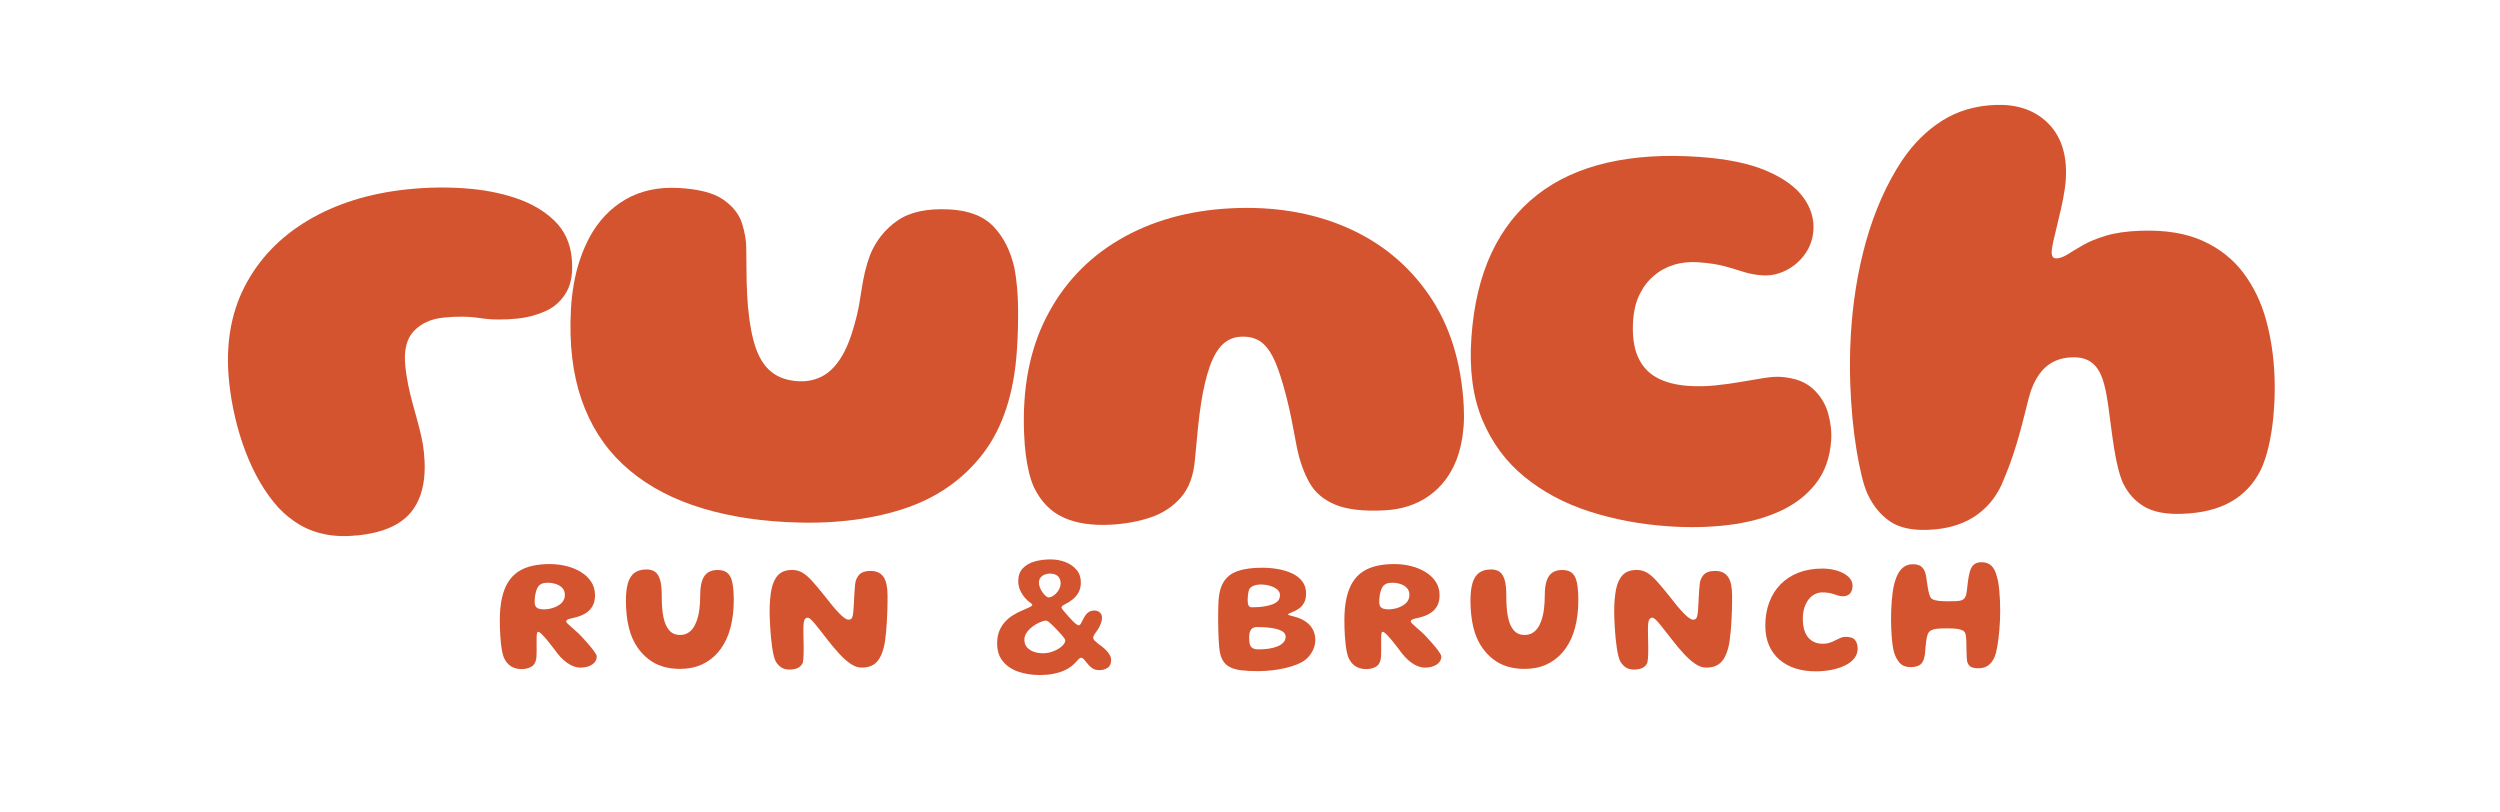
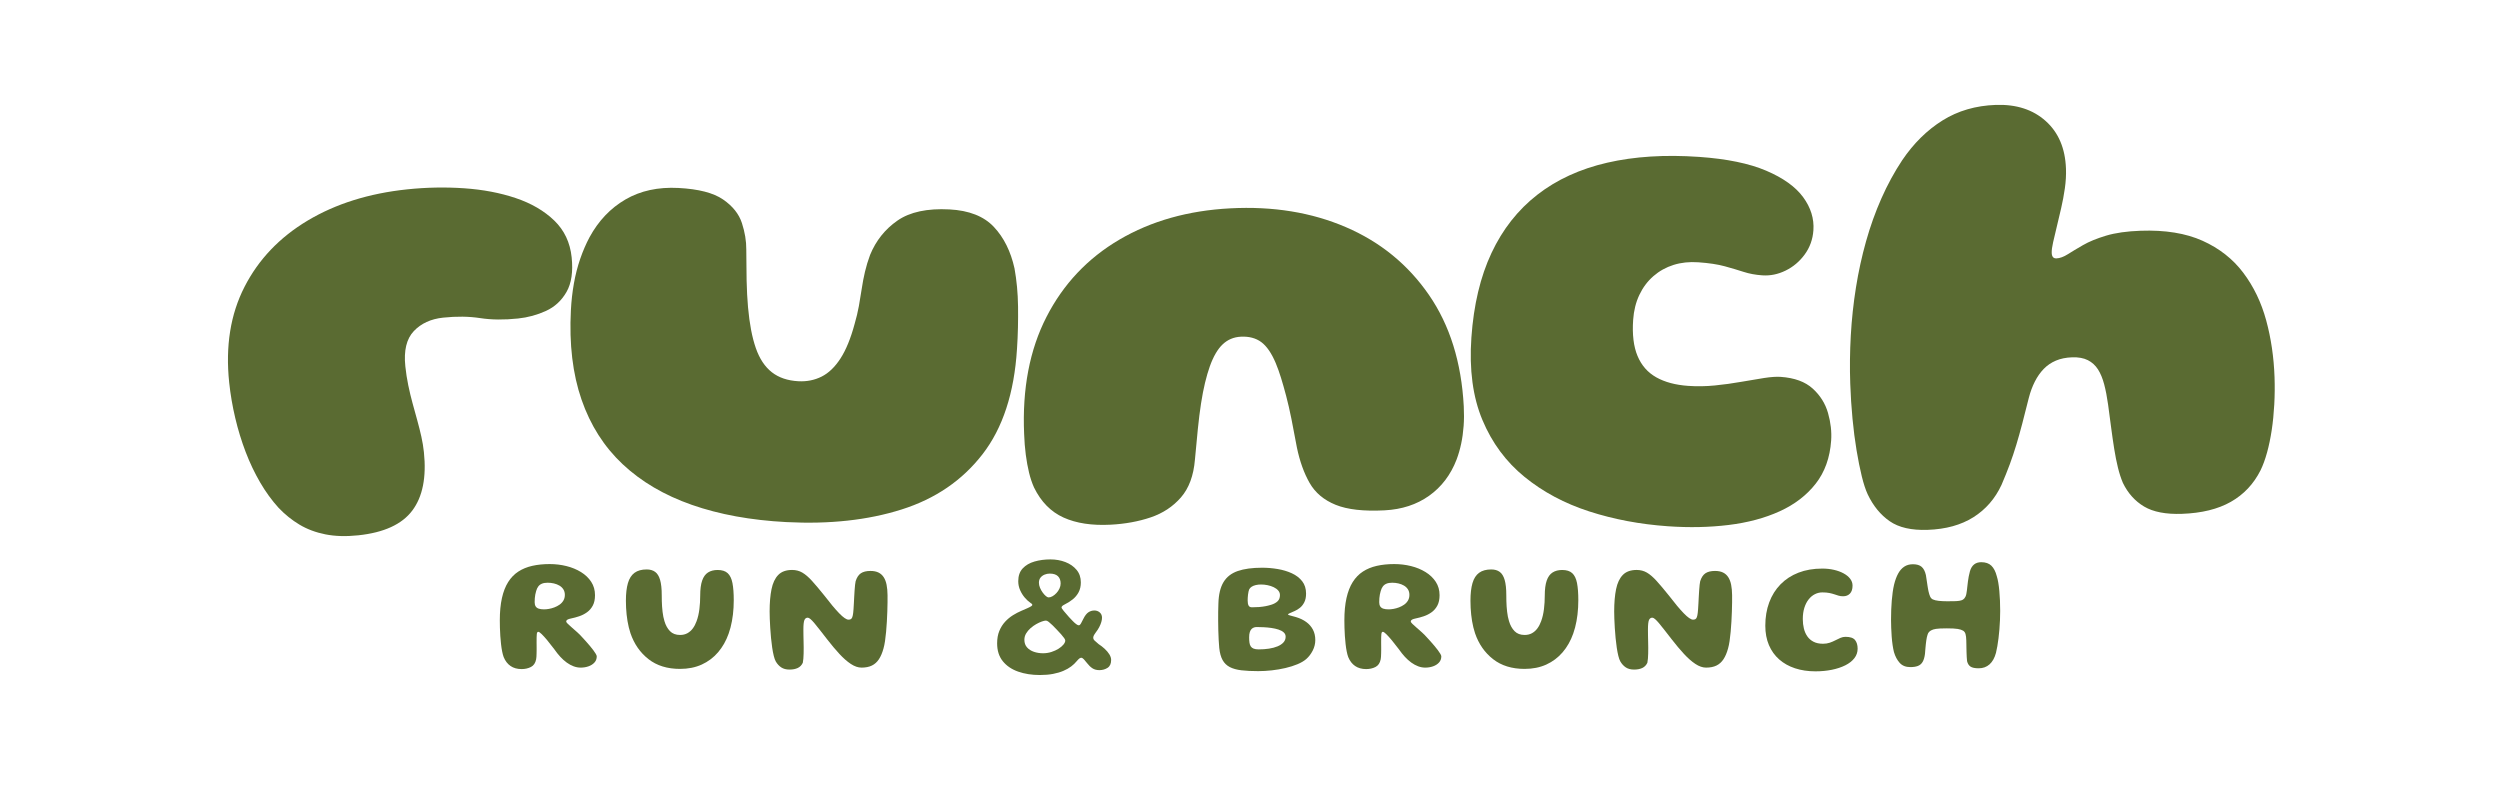
<svg xmlns="http://www.w3.org/2000/svg" viewBox="0 0 1200 389.509" width="1200" height="389.509">
-   <g transform="translate(600.0 151.7545) rotate(0) scale(0.1556902) translate(-3227.505 584.1996)" fill="#D4542F">
+   <g transform="translate(600.0 151.7545) rotate(0) scale(0.1556902) translate(-3227.505 584.1996)" fill="#5A6B32">
    <path transform="rotate(-6 621 -449) translate(0 30) scale(1 -1)" d="M422.307 -43.601Q365.605 -43.601 322.005 -30.051Q278.404 -16.501 245.653 8.15Q212.902 32.8 187.002 66.5Q159.701 103.7 138.851 149.9Q118.001 196.1 104.151 248.1Q90.3 300.099 83.15 355.75Q76 411.4 76 466.6Q76 635.6 153.801 754.901Q231.602 874.201 368.853 937.801Q506.104 1001.401 684.005 1001.401Q773.006 1001.401 859.007 986.351Q945.008 971.301 1014.159 939.6Q1083.31 907.9 1124.86 858.449Q1166.411 808.998 1166.411 740.096Q1166.411 672.995 1139.56 635.594Q1112.71 598.193 1070.359 583.943Q1028.008 569.692 982.406 569.692Q917.106 569.692 866.406 583.092Q815.706 596.492 753.107 596.492Q695.911 596.492 658.612 564.594Q621.313 532.697 621.313 459.3Q621.313 429.501 624.163 400.601Q627.013 371.702 631.513 344.353Q636.013 317.004 640.463 290.204Q644.912 263.405 647.762 238.755Q650.612 214.105 650.612 190.205Q650.612 73.602 596.261 15.001Q541.91 -43.601 422.307 -43.601Z" />
    <path transform="rotate(3 1817 -455) translate(1101 -25) scale(1 -1)" d="M723.307 -76Q559.106 -76 429.804 -38.201Q300.503 -0.401 210.452 75.599Q120.401 151.598 73.2 267.998Q25.999 384.398 25.999 541.698Q25.999 584.499 30.999 624.749Q35.999 664.999 46.5 701.499Q57 737.999 71.6 769.199Q109.001 847.4 176.153 891.351Q243.304 935.301 337.506 935.301Q430.508 935.301 476.56 907.101Q522.611 878.9 538.511 837.4Q554.411 795.899 556.211 756.899Q558.011 731.898 559.262 707.998Q560.512 684.099 562.212 661.549Q563.912 638.999 566.062 618.349Q568.212 597.7 570.912 579.1Q581.712 503.202 601.462 454.854Q621.212 406.507 654.66 383.058Q688.109 359.61 738.107 359.61Q776.804 359.61 808.452 377.508Q840.101 395.407 863.7 436.305Q887.3 477.203 901.8 545.301Q908.5 573.601 912 600.901Q915.5 628.201 918 654.75Q920.5 681.3 925.25 707.55Q930 733.8 938.2 759.999Q961.801 827.499 1017.052 870.25Q1072.303 913 1175.305 913Q1266.007 913 1314.758 866.349Q1363.51 819.699 1385.11 741.698Q1391.41 714.898 1395.761 685.498Q1400.111 656.099 1402.161 624.599Q1404.211 593.099 1405.211 560.399Q1406.211 527.7 1405.711 494.3Q1403.712 290.099 1316.511 164.449Q1229.31 38.799 1076.309 -18.601Q923.307 -76 723.307 -76Z" />
    <path transform="rotate(-3 3200 -440) translate(2499 15) scale(1 -1)" d="M273.305 -22Q186.803 -22 129.502 7.6Q72.201 37.2 43.4 105.001Q35.3 125.901 30.5 151.35Q25.699 176.8 23.349 207.049Q20.999 237.299 21.599 271.398Q23.498 480.399 109.349 628.149Q195.2 775.9 346.351 854.3Q497.503 932.7 692.704 932.7Q890.505 932.7 1045.657 856.1Q1200.808 779.499 1290.209 634.399Q1379.61 489.299 1379.61 285Q1379.61 253.4 1376.01 224.851Q1372.41 196.301 1365.61 170.801Q1358.81 145.301 1348.71 122.301Q1317.709 53.301 1258.407 15.65Q1199.106 -22 1119.205 -22Q1022.602 -22 969.401 2.85Q916.2 27.701 892.649 74.401Q869.099 121.102 859.198 185.703Q852.898 234.602 846.998 274.451Q841.098 314.3 834.498 345.95Q827.898 377.599 821.498 402.848Q815.098 428.098 807.698 448.797Q790.598 496.094 766.449 515.943Q742.301 535.791 704.204 535.791Q671.707 535.791 647.459 515.293Q623.211 494.794 604.211 449.497Q595.112 427.598 586.812 399.699Q578.512 371.8 571.162 336.6Q563.812 301.401 557.262 258.751Q550.712 216.102 543.311 164.702Q533.311 91.101 494.11 50.601Q454.909 10.1 397.758 -5.95Q340.607 -22 273.305 -22Z" />
    <path transform="rotate(4 4475 -512) translate(3878 -20) scale(1 -1)" d="M678.003 -79.301Q549.003 -79.301 432.902 -50.601Q316.802 -21.901 226.501 41.649Q136.201 105.199 84.6 207.749Q33 310.299 33 458.901Q33 610.301 76.65 723.202Q120.3 836.102 205 912.102Q289.701 988.102 413.001 1025.752Q536.302 1063.402 694.603 1063.402Q822.804 1063.402 903.755 1035.402Q984.705 1007.402 1023.255 961.751Q1061.805 916.1 1061.805 862.199Q1061.805 820.298 1040.305 786.097Q1018.804 751.897 984.903 732.296Q951.003 712.696 914.202 712.696Q882.802 712.696 856.252 719.296Q829.702 725.895 796.952 732.495Q764.202 739.095 714.603 739.095Q673.205 739.095 639.157 725.696Q605.108 712.296 579.759 686.997Q554.41 661.698 540.561 626.45Q526.711 591.201 526.711 548.303Q526.711 480.105 547.96 437.856Q569.209 395.607 610.258 376.208Q651.306 356.809 710.204 356.809Q751.002 356.809 792.301 363.859Q833.6 370.908 872.15 380.607Q910.7 390.307 941.9 397.356Q973.1 404.406 992.801 404.406Q1056.902 404.406 1093.803 375.205Q1130.704 346.004 1146.154 303.153Q1161.604 260.302 1161.604 219.301Q1161.604 140.1 1123.404 83.499Q1085.204 26.899 1018.604 -9.201Q952.003 -45.301 864.403 -62.301Q776.803 -79.301 678.003 -79.301Z" />
    <path transform="rotate(-2 5725 -591) translate(5043 10) scale(1 -1)" d="M250.804 -50Q175.902 -50 134.701 -19.25Q93.5 11.501 69.9 65.801Q60.8 87.201 53.499 122.351Q46.199 157.5 40.249 202.95Q34.299 248.399 31.149 300.698Q27.999 352.997 27.999 408.695Q27.999 482.096 34.849 556.946Q41.699 631.796 55.899 704.397Q70.1 776.997 92 845.647Q113.901 914.297 143.951 976.297Q174.002 1038.298 212.203 1091.798Q267.604 1167.699 340.556 1209.849Q413.508 1252 506.31 1252Q601.312 1252 658.564 1196.899Q715.815 1141.798 715.815 1047.797Q715.815 1018.497 710.265 987.548Q704.715 956.598 696.815 927.149Q688.915 897.7 681.415 870.801Q673.914 843.901 668.364 823.052Q662.814 802.202 662.814 790.003Q662.814 772.603 676.514 772.603Q692.515 772.603 712.064 784.053Q731.614 795.502 760.114 810.651Q788.613 825.801 832.062 837.25Q875.511 848.699 939.309 848.699Q1052.609 848.699 1128.86 811.149Q1205.11 773.6 1250.91 708.2Q1296.71 642.8 1316.36 559.15Q1336.01 475.5 1336.01 383.299Q1336.01 340.599 1332.26 299Q1328.51 257.4 1321.61 220.351Q1314.711 183.301 1304.861 151.902Q1295.011 120.502 1282.711 97.403Q1248.71 35.501 1188.009 3.751Q1127.307 -28 1036.205 -28Q961.603 -28 920.302 -1.5Q879.001 25.001 857.401 73.702Q849.3 94.702 843.75 121.252Q838.2 147.801 834.299 179.35Q830.399 210.9 827.099 245.599Q823.798 280.298 820.198 316.597Q816.598 351.697 810.348 379.296Q804.099 406.894 792.899 425.993Q781.7 445.092 762.651 455.591Q743.602 466.091 714.303 466.091Q686.005 466.091 664.057 457.642Q642.109 449.192 625.71 433.394Q609.311 417.595 597.061 395.446Q584.812 373.297 576.712 345.997Q564.111 301.898 553.661 267.099Q543.211 232.3 533.06 202.451Q522.91 172.601 510.91 143.302Q498.91 114.002 483.209 80.702Q451.309 17.901 393.007 -16.049Q334.706 -50 250.804 -50Z" />
  </g>
-   <g transform="translate(600.0 296.509) rotate(0) scale(0.03931624) translate(-9199.259 585)" fill="#D4542F">
+   <g transform="translate(600.0 296.509) rotate(0) scale(0.03931624) translate(-9199.259 585)" fill="#5A6B32">
    <path transform="rotate(0 632 -599) translate(0 0) scale(1 -1)" d="M306.396 -42Q226.973 -42 171.898 -4.55Q116.824 32.9 87.5 104.674Q77.05 132.674 68.975 173.412Q60.9 214.15 55.363 262.85Q49.825 311.55 46.475 362.575Q43.125 413.601 41.788 462.826Q40.45 512.051 40.45 553.026Q40.45 709.75 66.375 825.413Q92.3 941.075 142.536 1020.75Q192.773 1100.425 266.56 1148.525Q340.347 1196.625 436.409 1218.388Q532.471 1240.15 649.021 1240.15Q755.07 1240.15 853.883 1215.588Q952.695 1191.025 1031.532 1142.426Q1110.37 1093.826 1156.494 1023.051Q1202.619 952.276 1202.619 860.176Q1202.619 784.026 1175.731 733.513Q1148.843 683 1104.93 651.6Q1061.017 620.2 1009.629 602.913Q958.241 585.625 908.565 575.6Q881.065 570.25 866.19 561.688Q851.315 553.125 851.315 539.05Q851.315 529 871.527 509.338Q891.74 489.676 922.664 463.151Q953.589 436.627 987.251 406.327Q1020.913 376.027 1047.489 345.377Q1067.564 323.927 1091.327 297.439Q1115.09 270.951 1138.478 243.163Q1161.866 215.374 1181.142 189.874Q1200.418 164.373 1212.168 144.061Q1223.918 123.748 1223.918 113.373Q1223.918 68.574 1195.594 37.749Q1167.269 6.925 1122.595 -8.575Q1077.921 -24.075 1027.721 -24.075Q984.397 -24.075 941.61 -8.162Q898.822 7.75 858.035 37.126Q817.247 66.501 778.909 108.063Q740.572 149.626 705.146 200.926Q659.371 261.902 619.745 309.527Q580.119 357.152 551.482 385.065Q522.844 412.977 510.219 412.977Q502.619 412.977 498.156 406.54Q493.694 400.102 492.044 385.115Q490.394 370.127 489.894 345.976Q489.394 321.826 489.394 286.075Q489.394 270.45 489.719 248.05Q490.044 225.65 490.031 200.937Q490.019 176.224 489.331 152.487Q488.644 128.749 487.619 108.774Q486.594 88.799 483.894 77.049Q470.394 9.25 420.182 -16.375Q369.971 -42 306.396 -42ZM580.894 687.099Q606.32 687.099 639.533 692.736Q672.746 698.374 706.884 711.287Q741.023 724.199 770.036 744.524Q799.049 764.85 816.737 794.738Q834.425 824.626 834.425 863.876Q834.425 902.752 816.5 931.127Q798.574 959.503 768.136 977.34Q737.698 995.178 700.497 1003.778Q663.297 1012.378 624.746 1012.378Q582.495 1012.378 554.795 1000.828Q527.094 989.278 510.269 966.89Q493.444 944.502 484.169 911.001Q477.844 890.226 473.669 868.263Q469.494 846.301 467.656 823.45Q465.819 800.6 465.819 774.975Q465.819 743.325 477.894 723.824Q489.969 704.324 515.769 695.711Q541.569 687.099 580.894 687.099Z" />
    <path transform="rotate(0 2238 -567) translate(1549 0) scale(1 -1)" d="M691.847 -39.75Q459.248 -39.75 306.749 79.287Q154.25 198.325 86.626 395.699Q74.951 430.949 65.938 468.174Q56.926 505.399 50.413 544.112Q43.901 582.825 39.551 623.7Q35.201 664.575 33.026 706.775Q30.851 748.976 30.851 792.501Q30.851 923.351 55.6 1007.938Q80.35 1092.526 136.249 1133.5Q192.148 1174.475 284.447 1174.475Q347.071 1174.475 387.67 1144.838Q428.27 1115.2 448.332 1046.587Q468.394 977.975 468.394 859.874Q468.394 825.048 469.219 790.211Q470.044 755.373 472.369 722.36Q474.694 689.348 478.344 657.997Q481.994 626.647 487.644 597.959Q493.294 569.272 501.269 543.746Q523.745 467.595 569.083 421.107Q614.421 374.619 692.147 374.619Q742.948 374.619 781.561 395.882Q820.174 417.144 847.912 454.72Q875.65 492.296 893.5 542.071Q905.8 575.222 914.438 612.522Q923.075 649.822 928.05 689.948Q933.025 730.073 935.513 772.023Q938 813.974 938 855.399Q938 969.975 961.775 1038.487Q985.55 1107 1033.374 1137.488Q1081.198 1167.975 1151.172 1167.975Q1230.996 1167.975 1273.445 1128.913Q1315.895 1089.85 1331.732 1008.175Q1347.569 926.5 1347.569 798.65Q1347.569 753.725 1345.069 710.475Q1342.569 667.225 1337.732 625.3Q1332.894 583.374 1325.394 543.449Q1317.894 503.524 1308.057 465.424Q1298.219 427.324 1285.219 391.049Q1238.72 259.424 1155.733 162.75Q1072.745 66.075 956.509 13.163Q840.272 -39.75 691.847 -39.75Z" />
    <path transform="rotate(0 4054 -560) translate(3258 0) scale(1 -1)" d="M319.397 -48Q258.523 -48 218.824 -21.813Q179.124 4.375 151.85 50.725Q138.05 75.05 127.138 119.238Q116.225 163.426 107.85 219.777Q99.475 276.127 93.638 337.766Q87.8 399.404 83.975 460.117Q80.15 520.83 78.325 572.906Q76.5 624.981 76.5 661.056Q76.5 819.554 99.537 933.103Q122.575 1046.651 181.911 1107.476Q241.248 1168.3 351.147 1168.3Q419.896 1168.3 475.459 1136.112Q531.021 1103.924 593.796 1034.773Q656.572 965.622 745.447 854.745Q851.174 716.293 926.224 638.904Q1001.275 561.516 1039.325 561.516Q1056.3 561.516 1067.45 567.429Q1078.6 573.341 1085.612 591.404Q1092.625 609.467 1096.674 644.568Q1098.699 660.668 1100.924 691.506Q1103.149 722.345 1105.049 761.208Q1106.949 800.071 1109.199 841.422Q1111.449 882.773 1114.024 920.887Q1116.599 959 1119.836 987.826Q1123.073 1016.651 1126.448 1030.326Q1148.048 1099.226 1190.485 1127.713Q1232.922 1156.2 1307.646 1156.2Q1365.945 1156.2 1405.357 1136.838Q1444.768 1117.476 1469.181 1079.789Q1493.593 1042.102 1504.518 987.14Q1515.443 932.178 1516.093 860.629Q1516.743 824.804 1516.03 773.116Q1515.318 721.429 1513.405 660.928Q1511.493 600.428 1507.731 536.827Q1503.968 473.227 1498.518 412.589Q1493.069 351.951 1485.281 299.663Q1477.494 247.375 1466.694 209.65Q1445.094 130.25 1410.982 78.413Q1376.87 26.575 1325.233 1.25Q1273.596 -24.075 1198.597 -24.075Q1135.772 -24.075 1067.772 20.901Q999.772 65.876 927.784 143.902Q855.796 221.928 779.496 320.429Q729.696 384.605 690.97 434.218Q652.245 483.832 624.007 517.507Q595.769 551.183 575.431 568.371Q555.094 585.559 542.069 585.559Q513.594 585.559 501.169 556.484Q488.744 527.409 488.744 439.185Q488.744 407.234 489.369 370.758Q489.994 334.282 490.932 296.207Q491.869 258.131 492.282 220.917Q492.695 183.704 491.607 149.453Q490.52 115.202 488.445 86.026Q486.37 56.851 481.645 35.2Q460.721 -9.275 419.634 -28.638Q378.547 -48 319.397 -48Z" />
    <path transform="rotate(0 6808 -591) translate(6046 0) scale(1 -1)" d="M587.848 -114.475Q440.248 -114.475 322.161 -72.812Q204.074 -31.15 135.074 54.388Q66.074 139.925 66.074 271.725Q66.074 358.925 92.899 423.787Q119.724 488.65 163.349 535.912Q206.975 583.175 258.875 615.387Q310.775 647.6 360.925 668.825Q409.425 689.4 439.075 702.888Q468.725 716.375 482.1 725.4Q495.475 734.425 495.475 740.775Q495.475 748.125 489.475 754.45Q483.475 760.775 471.5 767.7Q437.7 790.726 403.7 830.276Q369.7 869.826 346.8 921.364Q323.9 972.901 323.9 1030.751Q323.9 1129 378.2 1187.125Q432.5 1245.25 522.087 1271.125Q611.674 1297 717.048 1297Q815.573 1297 899.735 1264.425Q983.898 1231.85 1035.998 1169.363Q1088.097 1106.876 1088.097 1016.326Q1088.097 946.801 1060.747 895.751Q1033.397 844.7 987.934 808.45Q942.471 772.2 887.971 745.575Q868.971 736.225 860.621 727.375Q852.271 718.525 852.271 710.15Q852.271 700.475 879.459 667.3Q906.647 634.125 943.497 592.999Q966.598 567.924 989.248 544.648Q1011.898 521.373 1031.473 506.848Q1051.048 492.323 1062.748 492.323Q1076.498 492.323 1090.023 516.073Q1103.548 539.823 1118.623 571.173Q1147.123 629.273 1180.385 651.348Q1213.647 673.423 1253.322 673.423Q1292.021 673.423 1319.296 649.373Q1346.57 625.324 1346.57 584.999Q1346.57 562.149 1338.208 532.949Q1329.845 503.749 1313.083 471.399Q1296.321 439.049 1271.121 406.275Q1252.321 380.575 1245.809 366.637Q1239.296 352.699 1239.296 338.65Q1239.296 322.674 1254.409 307.337Q1269.521 291.999 1304.972 263.048Q1343.771 238.123 1378.846 205.823Q1413.921 173.523 1435.946 138.273Q1457.971 103.023 1457.971 69.099Q1457.971 1.375 1414.134 -26.775Q1370.298 -54.924 1314.398 -54.924Q1263.649 -54.924 1228.837 -31.774Q1194.024 -8.624 1164.374 30.401Q1142.149 59.302 1124.449 77.814Q1106.748 96.327 1093.723 96.327Q1081.698 96.327 1069.674 87.139Q1057.649 77.952 1035.574 52.327Q1009.899 20.502 970.249 -9.624Q930.599 -39.749 875.499 -63.399Q820.398 -87.049 749.023 -100.762Q677.648 -114.475 587.848 -114.475ZM626.572 151.146Q679.748 151.146 728.762 166.884Q777.775 182.622 815.875 206.598Q853.976 230.573 875.901 257.436Q897.826 284.299 897.826 306.224Q897.826 317.224 884.551 336.462Q871.276 355.699 847.6 382.3Q823.925 408.9 793.25 440.826Q767.174 468.501 741.749 493.527Q716.324 518.552 695.811 534.352Q675.298 550.153 661.948 550.153Q644.298 550.153 612.21 538.903Q580.122 527.652 543.484 507.002Q506.846 486.352 473.871 457.314Q440.895 428.276 419.807 392.7Q398.72 357.125 398.72 315.349Q398.72 259.448 431.22 222.86Q463.72 186.272 515.821 168.709Q567.921 151.146 626.572 151.146ZM694.198 832.924Q717.373 832.924 743.086 847.849Q768.799 862.774 791.162 887.275Q813.525 911.775 827.476 942.013Q841.426 972.251 841.426 1002.876Q841.426 1059.902 808.5 1091.839Q775.575 1123.777 708.398 1123.777Q676.048 1123.777 645.66 1111.502Q615.272 1099.227 595.784 1074.877Q576.297 1050.527 576.297 1012.476Q576.297 982.476 589.309 951.075Q602.322 919.675 621.947 892.7Q641.573 865.724 661.235 849.324Q680.898 832.924 694.198 832.924Z" />
    <path transform="rotate(0 9403 -564) translate(8723 0) scale(1 -1)" d="M575.922 -67Q457.698 -67 371.935 -56.862Q286.173 -46.724 229.586 -17.424Q172.999 11.876 141.624 68.201Q110.25 124.526 100.8 216.901Q96.75 260.826 93.85 314.776Q90.95 368.726 89.375 427.777Q87.8 486.827 87.563 546.065Q87.326 605.303 87.926 659.803Q88.526 714.303 90.476 758.328Q95.026 923.852 152.613 1019.326Q210.201 1114.801 326.713 1155.163Q443.225 1195.525 624.899 1195.525Q719.349 1195.525 814.048 1179.563Q908.748 1163.6 987.285 1127.463Q1065.822 1091.325 1113.297 1030.638Q1160.772 969.95 1160.772 879.5Q1160.772 816.6 1139.584 774.562Q1118.396 732.525 1087.246 707.287Q1056.096 682.049 1024.196 668.049Q989.221 652.349 965.083 642.125Q940.946 631.9 940.946 624.875Q940.946 618.2 968.721 611.687Q996.496 605.175 1039.547 592.25Q1109.822 571.25 1162.297 533.337Q1214.772 495.425 1244.109 440.337Q1273.447 385.25 1273.447 312.55Q1273.447 245.3 1241.784 183.512Q1210.121 121.725 1161.521 79.35Q1121.171 44.6 1055.409 17.2Q989.647 -10.2 909.034 -29.075Q828.422 -47.95 742.672 -57.475Q656.922 -67 575.922 -67ZM582.272 198.497Q648.573 198.497 707.999 207.535Q767.425 216.572 813.126 235.66Q858.827 254.748 885.102 284.061Q911.377 313.374 911.377 353.25Q911.377 385.1 887.277 406.463Q863.176 427.826 823.663 440.664Q784.149 453.502 737.261 460.102Q690.372 466.702 643.296 469.027Q596.22 471.352 558.144 471.352Q542.869 471.352 526.656 466.439Q510.444 461.527 496.519 448.551Q482.594 435.576 474.182 410.551Q465.769 385.525 465.769 345.625Q465.769 308.999 469.57 281.548Q473.37 254.097 485.232 235.597Q497.095 217.097 520.458 207.797Q543.821 198.497 582.272 198.497ZM499.945 712.349Q548.121 712.349 589.197 715.698Q630.273 719.048 666.336 726.048Q702.399 733.048 735.374 743.324Q784.375 758.524 813.163 786.024Q841.952 813.525 841.952 861.376Q841.952 892.676 821.289 916.752Q800.626 940.827 766.413 957.327Q732.2 973.828 691.4 982.253Q650.599 990.678 610.999 990.678Q577.798 990.678 548.222 984.115Q518.647 977.553 497.459 964.077Q476.271 950.602 466.396 931.202Q461.795 921.351 458.358 904.814Q454.92 888.276 452.295 868.963Q449.67 849.65 448.695 830.149Q447.72 810.649 447.72 794.898Q447.72 754.773 459.107 733.561Q470.495 712.349 499.945 712.349Z" />
    <path transform="rotate(0 10943 -599) translate(10311 0) scale(1 -1)" d="M306.396 -42Q226.973 -42 171.898 -4.55Q116.824 32.9 87.5 104.674Q77.05 132.674 68.975 173.412Q60.9 214.15 55.363 262.85Q49.825 311.55 46.475 362.575Q43.125 413.601 41.788 462.826Q40.45 512.051 40.45 553.026Q40.45 709.75 66.375 825.413Q92.3 941.075 142.536 1020.75Q192.773 1100.425 266.56 1148.525Q340.347 1196.625 436.409 1218.388Q532.471 1240.15 649.021 1240.15Q755.07 1240.15 853.883 1215.588Q952.695 1191.025 1031.532 1142.426Q1110.37 1093.826 1156.494 1023.051Q1202.619 952.276 1202.619 860.176Q1202.619 784.026 1175.731 733.513Q1148.843 683 1104.93 651.6Q1061.017 620.2 1009.629 602.913Q958.241 585.625 908.565 575.6Q881.065 570.25 866.19 561.688Q851.315 553.125 851.315 539.05Q851.315 529 871.527 509.338Q891.74 489.676 922.664 463.151Q953.589 436.627 987.251 406.327Q1020.913 376.027 1047.489 345.377Q1067.564 323.927 1091.327 297.439Q1115.09 270.951 1138.478 243.163Q1161.866 215.374 1181.142 189.874Q1200.418 164.373 1212.168 144.061Q1223.918 123.748 1223.918 113.373Q1223.918 68.574 1195.594 37.749Q1167.269 6.925 1122.595 -8.575Q1077.921 -24.075 1027.721 -24.075Q984.397 -24.075 941.61 -8.162Q898.822 7.75 858.035 37.126Q817.247 66.501 778.909 108.063Q740.572 149.626 705.146 200.926Q659.371 261.902 619.745 309.527Q580.119 357.152 551.482 385.065Q522.844 412.977 510.219 412.977Q502.619 412.977 498.156 406.54Q493.694 400.102 492.044 385.115Q490.394 370.127 489.894 345.976Q489.394 321.826 489.394 286.075Q489.394 270.45 489.719 248.05Q490.044 225.65 490.031 200.937Q490.019 176.224 489.331 152.487Q488.644 128.749 487.619 108.774Q486.594 88.799 483.894 77.049Q470.394 9.25 420.182 -16.375Q369.971 -42 306.396 -42ZM580.894 687.099Q606.32 687.099 639.533 692.736Q672.746 698.374 706.884 711.287Q741.023 724.199 770.036 744.524Q799.049 764.85 816.737 794.738Q834.425 824.626 834.425 863.876Q834.425 902.752 816.5 931.127Q798.574 959.503 768.136 977.34Q737.698 995.178 700.497 1003.778Q663.297 1012.378 624.746 1012.378Q582.495 1012.378 554.795 1000.828Q527.094 989.278 510.269 966.89Q493.444 944.502 484.169 911.001Q477.844 890.226 473.669 868.263Q469.494 846.301 467.656 823.45Q465.819 800.6 465.819 774.975Q465.819 743.325 477.894 723.824Q489.969 704.324 515.769 695.711Q541.569 687.099 580.894 687.099Z" />
    <path transform="rotate(0 12549 -567) translate(11860 0) scale(1 -1)" d="M691.847 -39.75Q459.248 -39.75 306.749 79.287Q154.25 198.325 86.626 395.699Q74.951 430.949 65.938 468.174Q56.926 505.399 50.413 544.112Q43.901 582.825 39.551 623.7Q35.201 664.575 33.026 706.775Q30.851 748.976 30.851 792.501Q30.851 923.351 55.6 1007.938Q80.35 1092.526 136.249 1133.5Q192.148 1174.475 284.447 1174.475Q347.071 1174.475 387.67 1144.838Q428.27 1115.2 448.332 1046.587Q468.394 977.975 468.394 859.874Q468.394 825.048 469.219 790.211Q470.044 755.373 472.369 722.36Q474.694 689.348 478.344 657.997Q481.994 626.647 487.644 597.959Q493.294 569.272 501.269 543.746Q523.745 467.595 569.083 421.107Q614.421 374.619 692.147 374.619Q742.948 374.619 781.561 395.882Q820.174 417.144 847.912 454.72Q875.65 492.296 893.5 542.071Q905.8 575.222 914.438 612.522Q923.075 649.822 928.05 689.948Q933.025 730.073 935.513 772.023Q938 813.974 938 855.399Q938 969.975 961.775 1038.487Q985.55 1107 1033.374 1137.488Q1081.198 1167.975 1151.172 1167.975Q1230.996 1167.975 1273.445 1128.913Q1315.895 1089.85 1331.732 1008.175Q1347.569 926.5 1347.569 798.65Q1347.569 753.725 1345.069 710.475Q1342.569 667.225 1337.732 625.3Q1332.894 583.374 1325.394 543.449Q1317.894 503.524 1308.057 465.424Q1298.219 427.324 1285.219 391.049Q1238.72 259.424 1155.733 162.75Q1072.745 66.075 956.509 13.163Q840.272 -39.75 691.847 -39.75Z" />
    <path transform="rotate(0 14365 -560) translate(13569 0) scale(1 -1)" d="M319.397 -48Q258.523 -48 218.824 -21.813Q179.124 4.375 151.85 50.725Q138.05 75.05 127.138 119.238Q116.225 163.426 107.85 219.777Q99.475 276.127 93.638 337.766Q87.8 399.404 83.975 460.117Q80.15 520.83 78.325 572.906Q76.5 624.981 76.5 661.056Q76.5 819.554 99.537 933.103Q122.575 1046.651 181.911 1107.476Q241.248 1168.3 351.147 1168.3Q419.896 1168.3 475.459 1136.112Q531.021 1103.924 593.796 1034.773Q656.572 965.622 745.447 854.745Q851.174 716.293 926.224 638.904Q1001.275 561.516 1039.325 561.516Q1056.3 561.516 1067.45 567.429Q1078.6 573.341 1085.612 591.404Q1092.625 609.467 1096.674 644.568Q1098.699 660.668 1100.924 691.506Q1103.149 722.345 1105.049 761.208Q1106.949 800.071 1109.199 841.422Q1111.449 882.773 1114.024 920.887Q1116.599 959 1119.836 987.826Q1123.073 1016.651 1126.448 1030.326Q1148.048 1099.226 1190.485 1127.713Q1232.922 1156.2 1307.646 1156.2Q1365.945 1156.2 1405.357 1136.838Q1444.768 1117.476 1469.181 1079.789Q1493.593 1042.102 1504.518 987.14Q1515.443 932.178 1516.093 860.629Q1516.743 824.804 1516.03 773.116Q1515.318 721.429 1513.405 660.928Q1511.493 600.428 1507.731 536.827Q1503.968 473.227 1498.518 412.589Q1493.069 351.951 1485.281 299.663Q1477.494 247.375 1466.694 209.65Q1445.094 130.25 1410.982 78.413Q1376.87 26.575 1325.233 1.25Q1273.596 -24.075 1198.597 -24.075Q1135.772 -24.075 1067.772 20.901Q999.772 65.876 927.784 143.902Q855.796 221.928 779.496 320.429Q729.696 384.605 690.97 434.218Q652.245 483.832 624.007 517.507Q595.769 551.183 575.431 568.371Q555.094 585.559 542.069 585.559Q513.594 585.559 501.169 556.484Q488.744 527.409 488.744 439.185Q488.744 407.234 489.369 370.758Q489.994 334.282 490.932 296.207Q491.869 258.131 492.282 220.917Q492.695 183.704 491.607 149.453Q490.52 115.202 488.445 86.026Q486.37 56.851 481.645 35.2Q460.721 -9.275 419.634 -28.638Q378.547 -48 319.397 -48Z" />
    <path transform="rotate(0 16054 -558) translate(15434 0) scale(1 -1)" d="M669 -69.475Q532 -69.475 419.425 -32.375Q306.85 4.725 225.75 76.138Q144.65 147.551 100.575 251.151Q56.5 354.751 56.5 487.751Q56.5 643.951 104.275 772.238Q152.05 900.525 242.55 992.913Q333.049 1085.3 461.562 1135.15Q590.074 1185 752.224 1185Q827.424 1185 894.236 1169.7Q961.049 1154.4 1012.261 1126.55Q1063.474 1098.7 1092.524 1060.725Q1121.574 1022.75 1121.574 977.076Q1121.574 913.452 1090.312 880.252Q1059.049 847.053 1006.5 847.053Q975.675 847.053 951.263 854.253Q926.851 861.453 900.288 870.616Q873.725 879.779 838.612 886.979Q803.499 894.179 752.598 894.179Q705.122 894.179 662.197 872.691Q619.271 851.204 585.932 809.241Q552.594 767.278 533.406 706.864Q514.218 646.451 514.218 568.25Q514.218 507.149 527.506 452.861Q540.794 398.572 569.895 357.009Q598.995 315.446 645.946 291.371Q692.897 267.295 761.223 267.295Q806.199 267.295 843.349 279.958Q880.5 292.621 912.375 309.571Q944.25 326.521 974.288 339.184Q1004.325 351.847 1035.1 351.847Q1120.649 351.847 1152.136 312.61Q1183.623 273.373 1183.623 207.099Q1183.623 142.2 1143.623 90.65Q1103.623 39.1 1032.561 3.75Q961.499 -31.6 868.462 -50.537Q775.424 -69.475 669 -69.475Z" />
    <path transform="rotate(0 17692 -615) translate(16949 0) scale(1 -1)" d="M1146.872 -32.275Q1077.823 -32.275 1047.036 -11.875Q1016.249 8.525 1004.774 54.625Q1002.074 78.301 1000.549 105.451Q999.024 132.602 998.337 160.59Q997.65 188.578 996.962 215.603Q996.275 242.628 996.1 266.379Q995.925 290.129 995.25 307.979Q993.9 357.93 985.762 385.942Q977.625 413.954 956.575 426.729Q933.2 441.179 890.524 448.179Q847.848 455.179 758.047 455.179Q709.795 455.179 677.87 453.666Q645.944 452.154 625.294 448.966Q604.644 445.779 591.031 441.254Q577.419 436.729 565.793 430.379Q552.818 423.679 540.331 411.041Q527.843 398.404 521.768 375.628Q517.044 362.703 513.669 345.816Q510.294 328.928 507.081 308.603Q503.869 288.278 501.331 263.352Q498.794 238.427 496.094 208.414Q493.394 178.401 490.694 142.475Q482.594 80.275 461.732 45.275Q440.87 10.275 404.195 -3.762Q367.521 -17.8 311.647 -17.8Q228.873 -17.8 182.186 33.925Q135.499 85.65 111.875 166.5Q102.425 204.45 95.35 252.913Q88.275 301.375 84.4 354.813Q80.525 408.251 78.513 461.089Q76.5 513.927 76.5 560.627Q76.5 623.127 78.675 681.552Q80.85 739.977 85.375 794.139Q89.9 848.302 96.788 897.527Q103.675 946.752 113.775 989.852Q132.625 1067.076 162.424 1122.513Q192.224 1177.951 236.836 1207.975Q281.447 1238 343.396 1238Q413.745 1238 450.132 1206.362Q486.519 1174.725 502.044 1106.074Q505.419 1085.324 508.794 1062.336Q512.169 1039.349 515.706 1016.311Q519.244 993.273 522.281 972.348Q525.319 951.423 528.519 934.623Q531.719 917.823 534.069 906.823Q542.143 870.473 553.018 845.373Q563.893 820.273 585.744 808.798Q613.194 795.974 658.732 791.049Q704.271 786.124 756.947 786.124Q804.522 786.124 842.885 786.674Q881.249 787.224 909.574 791.486Q937.9 795.748 954.55 805.873Q972.875 817.348 985.075 841.848Q997.275 866.348 1002.65 918.547Q1005.674 943.322 1008.537 970.597Q1011.399 997.872 1015.274 1027.685Q1019.149 1057.498 1024.887 1088.398Q1030.624 1119.299 1039.399 1150.999Q1055.599 1207.825 1090.398 1235.412Q1125.198 1263 1177.647 1263Q1257.121 1263 1301.27 1220.363Q1345.419 1177.725 1367.644 1091.775Q1378.094 1058.926 1385.844 1013.238Q1393.594 967.551 1398.644 911.963Q1403.694 856.375 1406.381 794.5Q1409.069 732.625 1409.069 667.725Q1409.069 612.05 1406.556 554.812Q1404.044 497.575 1399.519 441.874Q1394.994 386.174 1388.619 334.812Q1382.244 283.449 1374.519 238.361Q1366.794 193.274 1357.719 156.249Q1332.794 63.499 1279.07 15.612Q1225.346 -32.275 1146.872 -32.275Z" />
  </g>
</svg>
